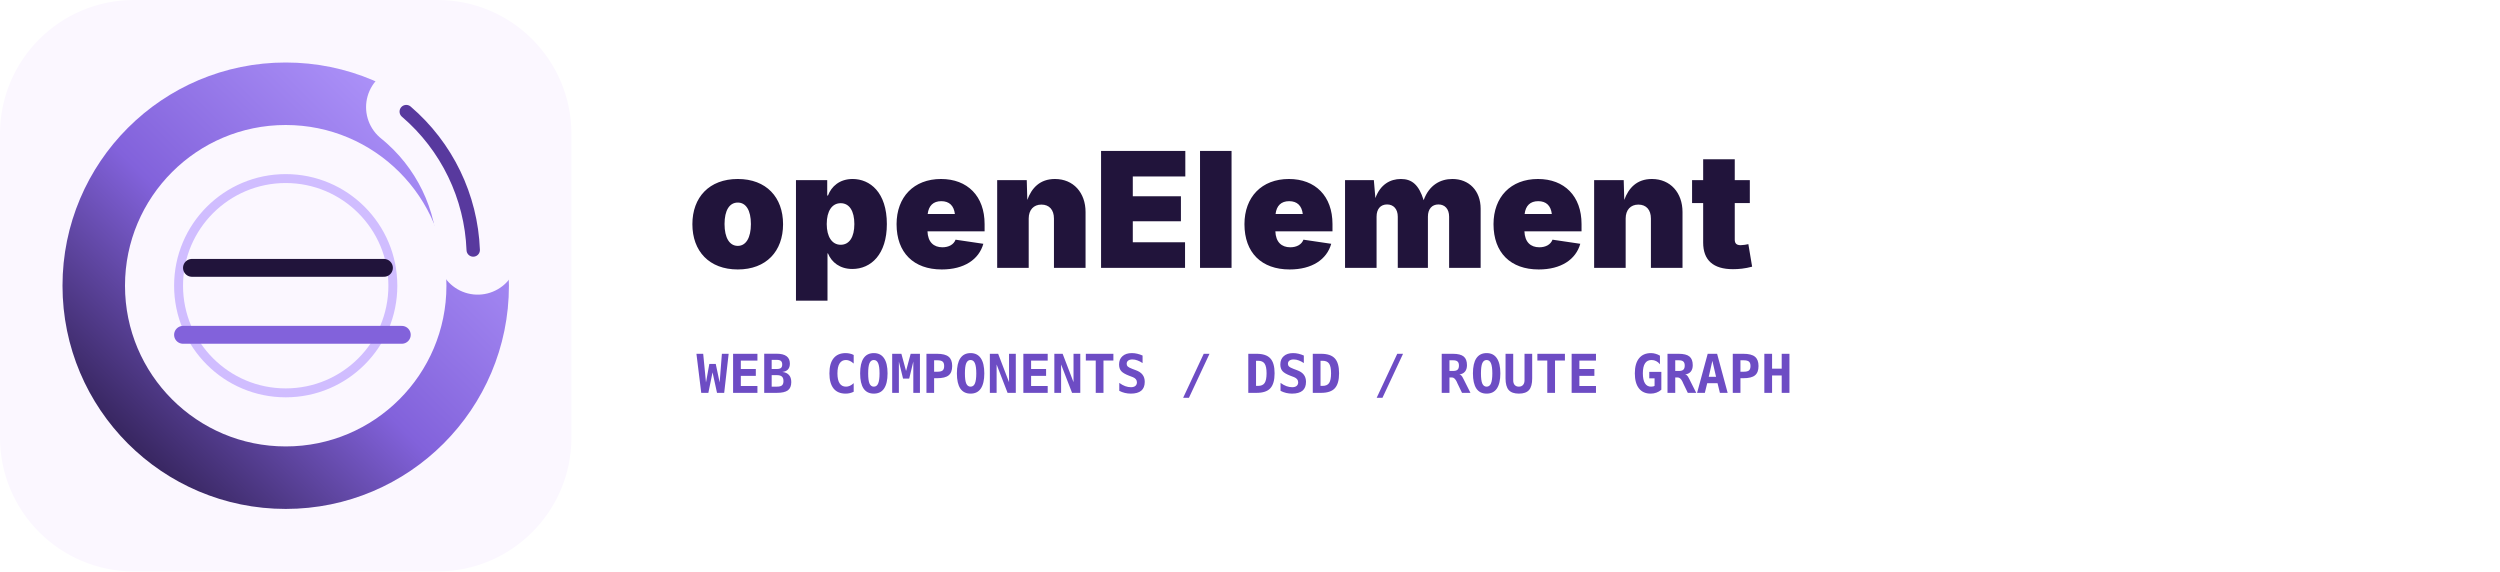
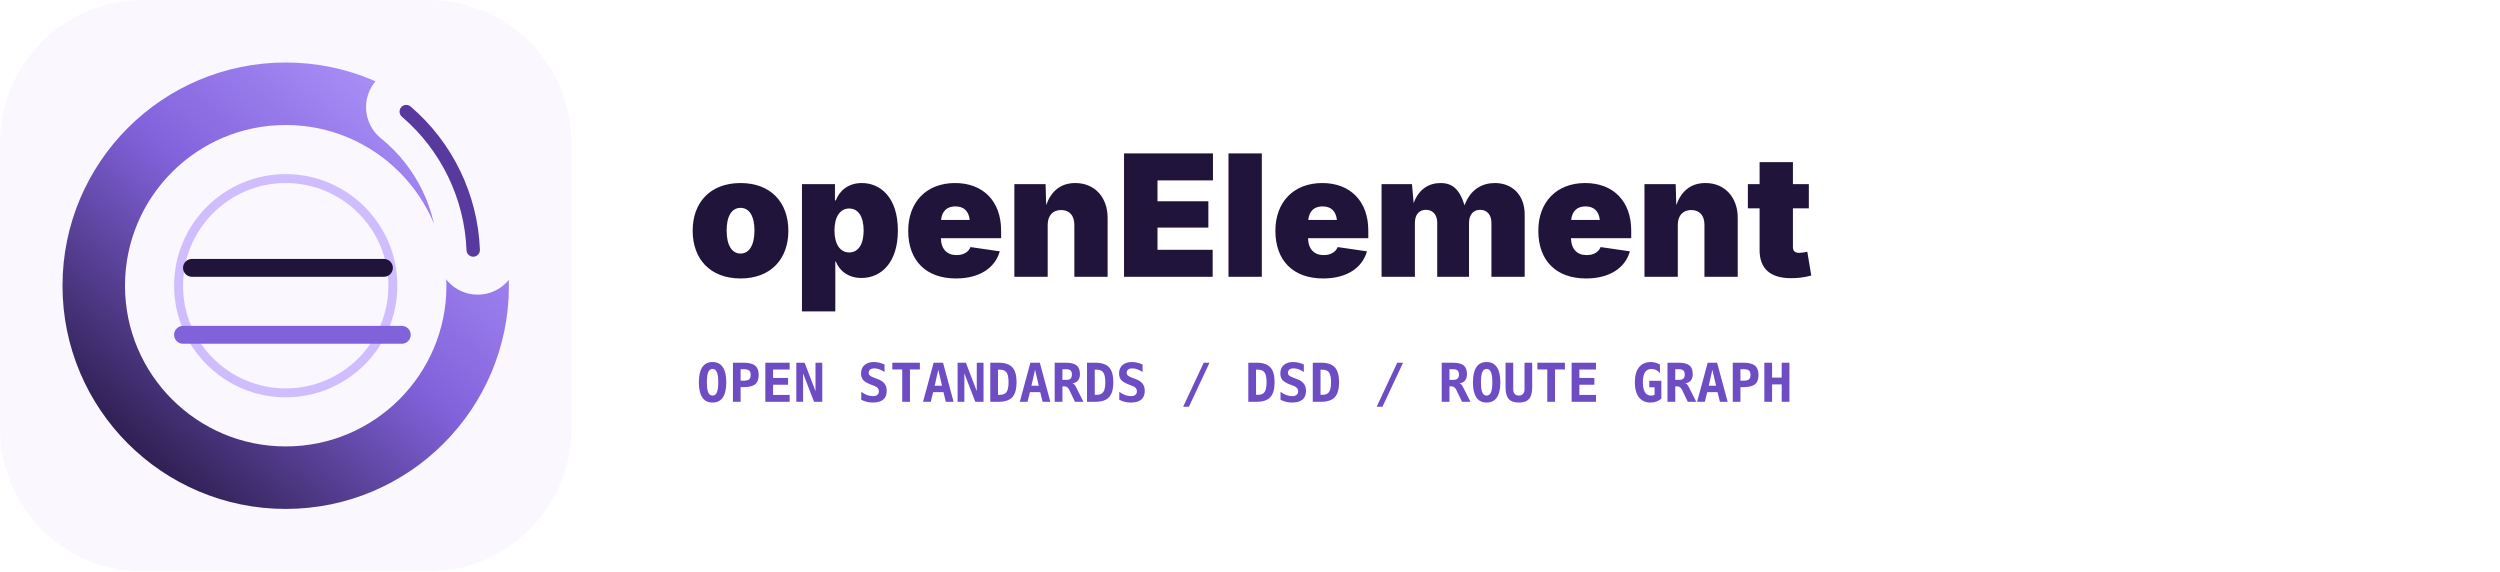
<svg xmlns="http://www.w3.org/2000/svg" viewBox="0 0 560 128" width="560" height="128" role="img">
  <defs>
-     <linearGradient id="aperture-o-horizontal" x1="18" y1="108" x2="104" y2="20" gradientUnits="userSpaceOnUse">
+     <linearGradient id="aperture-horizontal" x1="24" y1="108" x2="106" y2="18" gradientUnits="userSpaceOnUse">
      <stop offset="0" stop-color="#21143b" />
-       <stop offset=".48" stop-color="#8262db" />
+       <stop offset=".52" stop-color="#8262db" />
      <stop offset="1" stop-color="#b59cff" />
    </linearGradient>
  </defs>
-   <rect x="0" y="0" width="128" height="128" rx="30" fill="#fbf7ff" />
-   <circle cx="64" cy="64" r="43" fill="none" stroke="url(#aperture-o-horizontal)" stroke-width="14" />
+   <rect width="128" height="128" rx="32" fill="#fbf7ff" />
+   <circle cx="64" cy="64" r="43" fill="none" stroke="url(#aperture-horizontal)" stroke-width="14" />
  <circle cx="64" cy="64" r="24" fill="none" stroke="#d0bdff" stroke-width="2" />
-   <path d="M91 24 A43 43 0 0 1 107 57" fill="none" stroke="#fbf7ff" stroke-width="18" stroke-linecap="round" />
-   <path d="M91 25 A43 43 0 0 1 106 56" fill="none" stroke="#58399e" stroke-width="3" stroke-linecap="round" />
-   <path d="M43 60 H86" fill="none" stroke="#21143b" stroke-width="4" stroke-linecap="round" />
-   <path d="M41 75 H90" fill="none" stroke="#8262db" stroke-width="4" stroke-linecap="round" />
-   <text x="154" y="60" fill="#21143b" font-family="'Instrument Sans', Inter, Arial, Helvetica, sans-serif" font-size="36" font-weight="850" letter-spacing="0">openElement</text>
-   <text x="156" y="88" fill="#6d4cc4" font-family="'JetBrains Mono', 'SF Mono', Consolas, monospace" font-size="12" font-weight="700" letter-spacing="0">WEB COMPONENTS / DSD / ROUTE GRAPH</text>
+   <path d="M91 24A43 43 0 0 1 107 57" fill="none" stroke="#fbf7ff" stroke-width="18" stroke-linecap="round" />
+   <path d="M91 25A43 43 0 0 1 106 56" fill="none" stroke="#58399e" stroke-width="3" stroke-linecap="round" />
+   <path d="M43 60H86" fill="none" stroke="#21143b" stroke-width="4" stroke-linecap="round" />
+   <path d="M41 75H90" fill="none" stroke="#8262db" stroke-width="4" stroke-linecap="round" />
+   <text x="154" y="62" fill="#21143b" font-family="'Instrument Sans', Inter, Arial, Helvetica, sans-serif" font-size="38" font-weight="850" letter-spacing="0">openElement</text>
+   <text x="156" y="90" fill="#6d4cc4" font-family="'JetBrains Mono', 'SF Mono', Consolas, monospace" font-size="12" font-weight="700" letter-spacing="0">OPEN STANDARDS / DSD / ROUTE GRAPH</text>
</svg>
